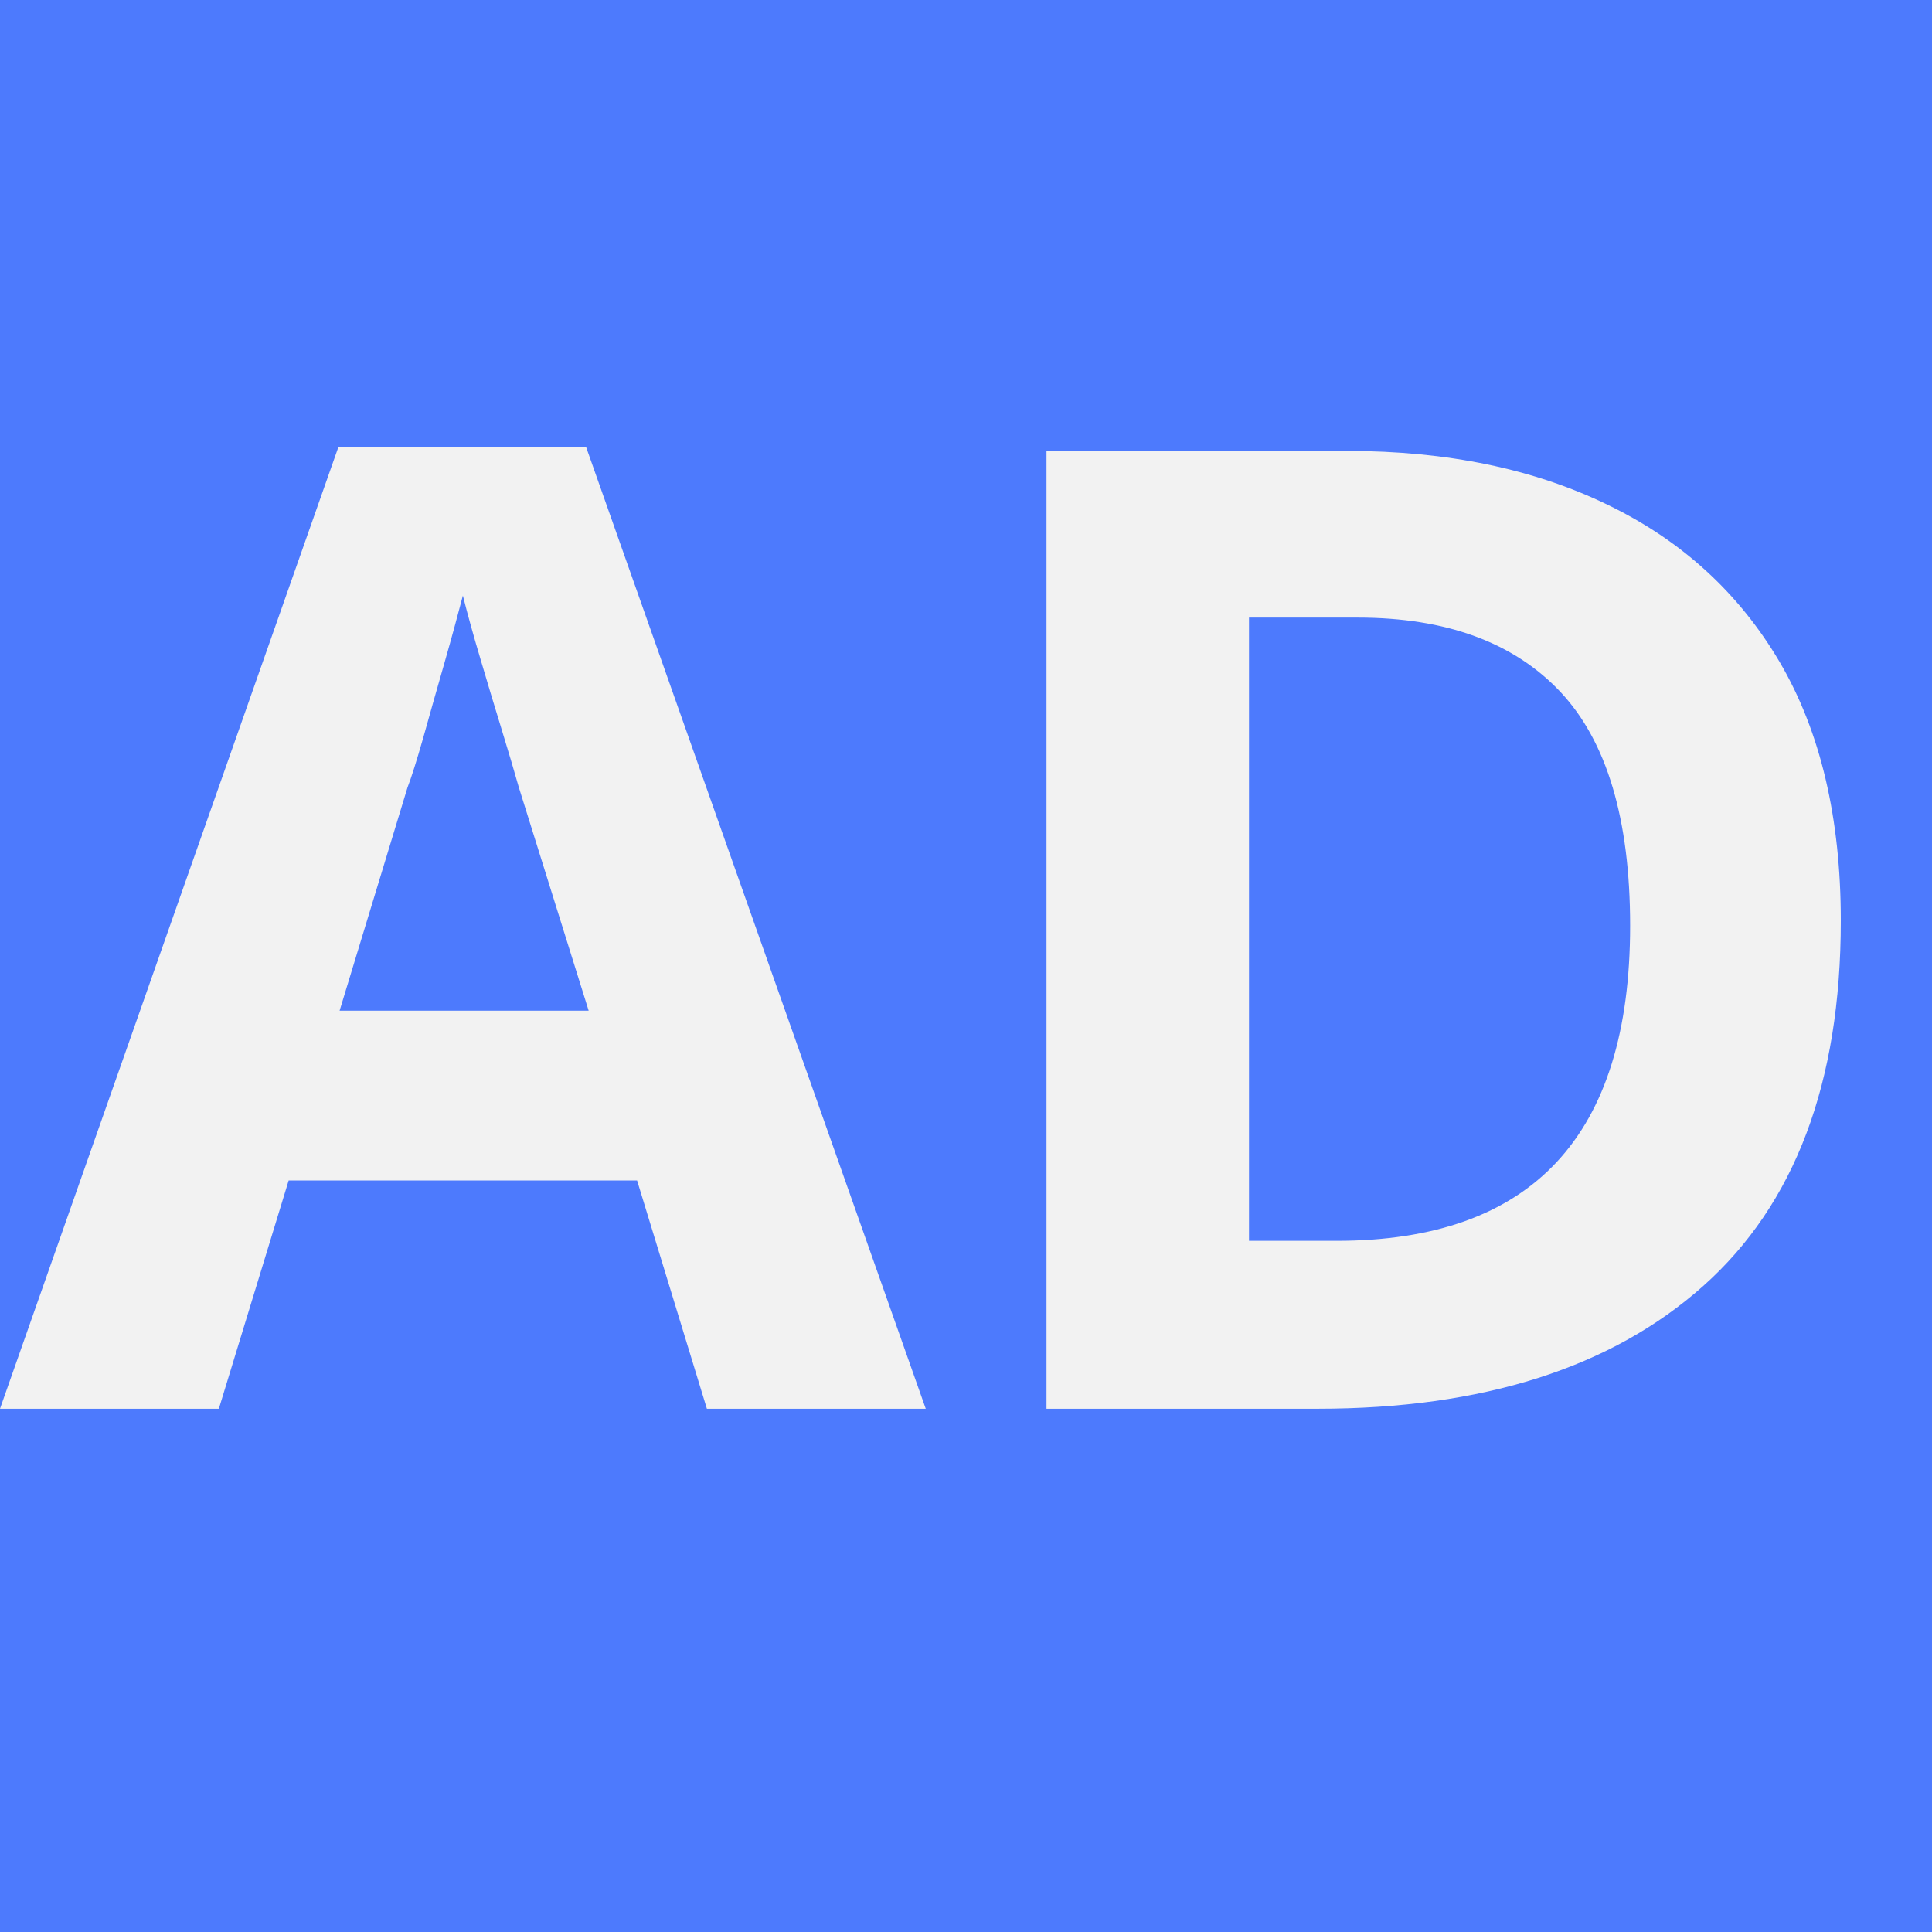
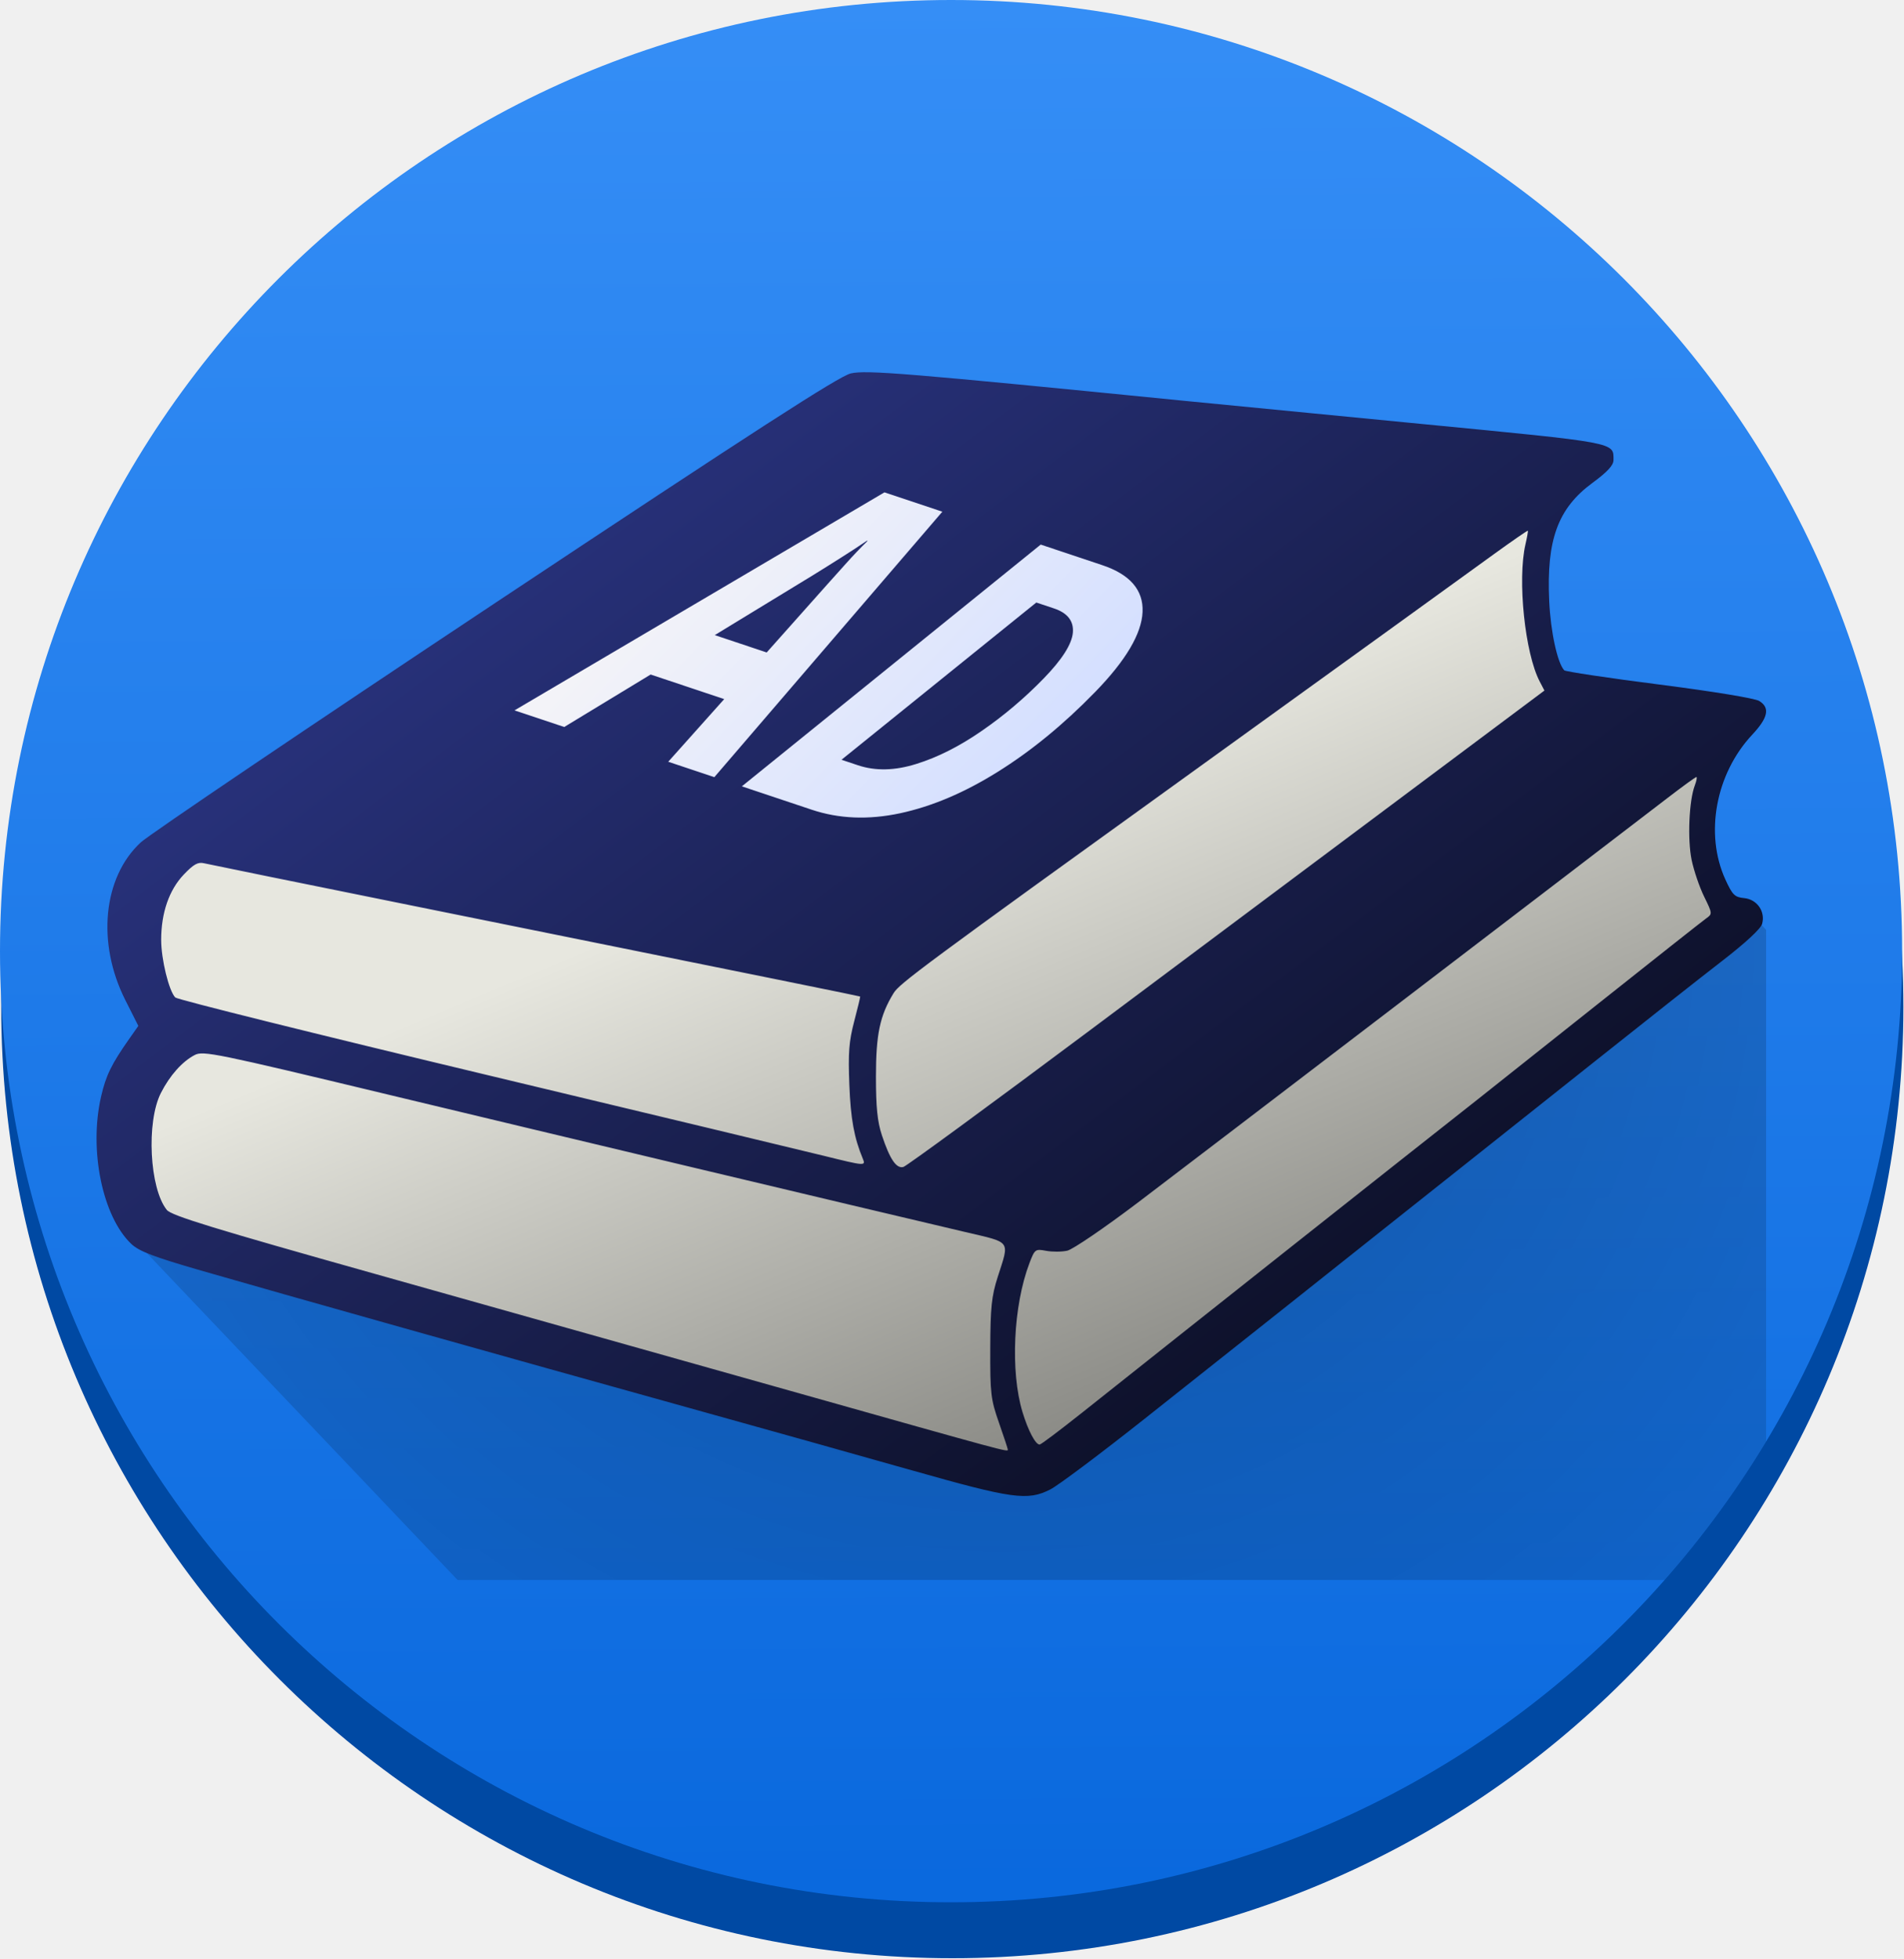
- <svg xmlns="http://www.w3.org/2000/svg" width="48.0px" height="48.0px" viewBox="0 0 48.0 48.0" version="1.1" id="SVGRoot">
-   <defs id="defs1263" />
-   <g id="layer1">
-     <text xml:space="preserve" style="font-style:normal;font-weight:normal;font-size:40px;line-height:1.25;font-family:sans-serif;fill:#000000;fill-opacity:1;stroke:none" x="5" y="45" id="text1283">
-       <tspan id="tspan1281" x="5" y="45" />
-     </text>
-     <text xml:space="preserve" style="font-style:normal;font-weight:normal;font-size:40px;line-height:1.25;font-family:sans-serif;fill:#000000;fill-opacity:1;stroke:none" x="5" y="40" id="text1287">
-       <tspan id="tspan1285" x="5" y="40" />
-     </text>
-     <text xml:space="preserve" style="font-style:normal;font-weight:normal;font-size:40px;line-height:1.25;font-family:sans-serif;fill:#000000;fill-opacity:1;stroke:none" x="0" y="40" id="text1291">
-       <tspan id="tspan1289" x="0" y="40" />
-     </text>
-     <rect style="fill:#4d7afd;fill-opacity:1" id="rect1341" width="50" height="50" x="0" y="0" />
-     <text xml:space="preserve" style="font-style:normal;font-variant:normal;font-weight:bold;font-stretch:normal;font-size:33.333px;line-height:1.25;font-family:Ubuntu;-inkscape-font-specification:'Ubuntu, Bold';font-variant-ligatures:normal;font-variant-caps:normal;font-variant-numeric:normal;font-variant-east-asian:normal;fill:#f2f2f2;fill-opacity:1;stroke:none" x="0" y="35" id="text1295">
-       <tspan id="tspan1293" x="0" y="35">AD</tspan>
-     </text>
+ <svg xmlns="http://www.w3.org/2000/svg" xmlns:xlink="http://www.w3.org/1999/xlink" width="154.649mm" height="159.09mm" viewBox="0 0 154.649 159.09" version="1.1" id="svg5" xml:space="preserve">
+   <defs id="defs2">
+     <linearGradient id="linearGradient7173">
+       <stop style="stop-color:#f3f3f8;stop-opacity:1;" offset="0" id="stop7169" />
+       <stop style="stop-color:#d4dfff;stop-opacity:1;" offset="1" id="stop7171" />
+     </linearGradient>
+     <rect x="336.566" y="361.158" width="611.509" height="395.342" id="rect7001" />
+     <linearGradient id="linearGradient6171">
+       <stop style="stop-color:#0060d8;stop-opacity:1;" offset="0" id="stop6167" />
+       <stop style="stop-color:#459cff;stop-opacity:1;" offset="1" id="stop6169" />
+     </linearGradient>
+     <linearGradient id="linearGradient3207">
+       <stop style="stop-color:#000000;stop-opacity:1;" offset="0" id="stop3203" />
+       <stop style="stop-color:#3e4dc0;stop-opacity:1;" offset="0.999" id="stop3205" />
+     </linearGradient>
+     <linearGradient id="linearGradient3201">
+       <stop style="stop-color:#000000;stop-opacity:1;" offset="0" id="stop3197" />
+       <stop style="stop-color:#e7e7df;stop-opacity:1;" offset="0.929" id="stop3199" />
+     </linearGradient>
+     <linearGradient id="linearGradient2425">
+       <stop style="stop-color:#000000;stop-opacity:0.622;" offset="0.174" id="stop2421" />
+       <stop style="stop-color:#000000;stop-opacity:0.268;" offset="1" id="stop2423" />
+     </linearGradient>
+     <clipPath clipPathUnits="userSpaceOnUse" id="clipPath663">
+       <circle style="fill:#00ffff;stroke-width:0.265" id="circle665" cx="95.244" cy="228.67" r="73.33" />
+     </clipPath>
+     <clipPath clipPathUnits="userSpaceOnUse" id="clipPath1684">
+       <rect style="fill:#800080;stroke-width:0.265" id="rect1686" width="168.271" height="127.134" x="18.635" y="13.911" />
+     </clipPath>
+     <radialGradient xlink:href="#linearGradient2425" id="radialGradient2427" cx="88.718" cy="83.713" fx="88.718" fy="83.713" r="93.32" gradientTransform="matrix(0.6164682,0.7364617,-0.7114252,0.5645272,109.5991,6.114475)" gradientUnits="userSpaceOnUse" />
+     <linearGradient xlink:href="#linearGradient3201" id="linearGradient2443" x1="145.339" y1="311.296" x2="90.872" y2="182.598" gradientUnits="userSpaceOnUse" />
+     <linearGradient xlink:href="#linearGradient3207" id="linearGradient3209" x1="156.015" y1="157.156" x2="26.845" y2="-14.041" gradientUnits="userSpaceOnUse" />
+     <linearGradient xlink:href="#linearGradient6171" id="linearGradient6173" x1="106.947" y1="245.966" x2="105.265" y2="-31.091" gradientUnits="userSpaceOnUse" gradientTransform="matrix(0.8900709,0,0,0.8900709,11.0945,17.03843)" />
+     <linearGradient xlink:href="#linearGradient7173" id="linearGradient7175" x1="89.528" y1="97.068" x2="118.698" y2="97.068" gradientUnits="userSpaceOnUse" gradientTransform="matrix(1.404127,0,-1.8628756e-8,1.404127,-33.16485,-111.9847)" />
+     <mask maskUnits="userSpaceOnUse" id="mask7930">
+       <circle style="fill:url(#linearGradient7934);fill-opacity:1;stroke-width:0.235" id="circle7932" cx="103.892" cy="123.911" r="77.274" />
+     </mask>
+     <linearGradient xlink:href="#linearGradient6171" id="linearGradient7934" gradientUnits="userSpaceOnUse" gradientTransform="matrix(0.8900709,0,0,0.8900709,11.0945,17.03843)" x1="106.947" y1="245.966" x2="105.265" y2="-31.091" />
+     <clipPath clipPathUnits="userSpaceOnUse" id="clipPath8125">
+       <rect style="fill:#ffffff;fill-opacity:1;stroke-width:1.8;stroke-dasharray:none;paint-order:markers fill stroke" id="rect8127" width="142.337" height="112.088" x="32.957" y="23.82" />
+     </clipPath>
+   </defs>
+   <g id="layer1" style="display:inline" transform="translate(-26.61807,-46.63709)">
+     <circle style="display:inline;fill:#0049a3;fill-opacity:1;stroke-width:0.235" id="circle8171-9" cx="103.993" cy="128.453" r="77.274" />
+     <circle style="display:inline;fill:url(#linearGradient6173);fill-opacity:1;stroke-width:0.235" id="circle8171" cx="103.892" cy="123.911" r="77.274" />
+     <path style="display:inline;fill:url(#radialGradient2427);fill-opacity:1;stroke-width:0.268" d="m 36.51,146.299 67.373,-44.425 65.535,19.545 58.859,64.712 -101.886,54.714 z" id="path2410" mask="url(#mask7930)" />
  </g>
+   <g id="g1747" style="display:inline" transform="translate(-27.19185,-123.2105)">
+     <path style="display:inline;fill:url(#linearGradient2443);fill-opacity:1;stroke-width:0.265" d="m 41.724,193.03 55.277,-36.873 55.732,7.377 -0.781,9.318 2.088,7.553 13.633,1.86 -2.431,9.575 1.976,6.621 -56.787,44.473 -71.425,-19.403 -1.21,-5.898 c 2.953,-10.46 1.494,-13.978 1.082,-19.144" id="path2257" />
+     <path style="display:inline;fill:url(#linearGradient3209);fill-opacity:1;stroke-width:0.265" d="m -264.091,379.039 c -1.218,-0.74 -3.007,-2.906 -3.836,-4.642 -2.217,-4.644 -1.981,-10.558 0.619,-15.563 l 0.794,-1.528 -0.661,-0.998 c -2.095,-3.166 -2.926,-5.937 -2.909,-9.703 0.009,-1.919 0.163,-3.118 0.56,-4.366 0.585,-1.835 2.074,-4.524 3.029,-5.469 0.319,-0.316 4.024,-1.953 8.232,-3.638 4.208,-1.685 7.686,-3.098 7.728,-3.141 0.043,-0.043 -0.178,-0.846 -0.49,-1.786 -0.465,-1.401 -0.569,-2.35 -0.575,-5.28 -0.007,-3.232 0.062,-3.773 0.727,-5.689 1.178,-3.391 3.223,-6.504 4.637,-7.057 0.382,-0.149 10.219,-3.504 21.861,-7.455 l 21.167,-7.183 h 23.68 23.68 l 0.082,0.573 c 0.059,0.411 -0.128,0.674 -0.661,0.928 -2.326,1.111 -3.908,8.215 -2.969,13.332 0.467,2.547 1.202,3.998 2.116,4.181 0.482,0.096 0.892,0.409 1.081,0.823 l 0.304,0.667 h 7.175 c 6.065,0 7.266,0.064 7.763,0.412 0.84,0.588 0.733,1.502 -0.353,3.014 -2.583,3.595 -3.26,10.759 -1.376,14.554 l 0.597,1.203 5.189,0.072 c 4.754,0.066 5.229,0.115 5.655,0.587 0.678,0.749 0.59,1.857 -0.198,2.502 -0.801,0.656 -1.567,2.127 -2.217,4.256 -0.366,1.2 -0.478,2.407 -0.465,5.019 0.015,2.958 0.107,3.681 0.656,5.159 0.517,1.393 0.797,1.79 1.473,2.087 0.459,0.202 0.967,0.658 1.129,1.014 0.682,1.498 0.879,1.375 -20.353,12.769 l -19.975,10.72 -46.058,0.051 c -43.954,0.049 -46.094,0.03 -46.842,-0.425 z m 90.058,-3.267 c 0.038,-0.109 -0.097,-0.597 -0.3,-1.083 -1.599,-3.827 -1.612,-11.303 -0.025,-15.099 0.214,-0.512 0.389,-0.994 0.389,-1.072 1e-5,-0.077 -19.986,-0.141 -44.414,-0.141 h -44.414 l -0.684,0.992 c -2.002,2.902 -2.874,6.611 -2.349,9.989 0.339,2.178 1.422,4.601 2.608,5.834 l 0.75,0.78 h 44.185 c 24.302,0 44.217,-0.09 44.255,-0.2 z m 14.462,-6.659 c 20.907,-11.143 24.627,-13.144 24.848,-13.364 0.122,-0.121 0.014,-0.621 -0.24,-1.111 -1.595,-3.083 -1.835,-9.44 -0.499,-13.227 0.207,-0.586 0.278,-1.027 0.158,-0.979 -0.12,0.048 -8.318,4.135 -18.22,9.083 l -18.002,8.996 -0.561,1.239 c -0.901,1.989 -1.371,4.537 -1.377,7.456 -0.009,4.316 1.041,7.842 2.336,7.842 0.233,0 5.433,-2.67 11.556,-5.934 z m -27.364,-14.315 c 0,-0.077 -0.252,-0.881 -0.559,-1.786 -1.176,-3.458 -0.906,-9.243 0.599,-12.865 0.311,-0.748 0.518,-1.405 0.461,-1.46 -0.057,-0.055 -17.487,0.008 -38.733,0.139 l -38.629,0.238 -0.501,0.595 c -0.276,0.327 -0.868,1.369 -1.316,2.315 -0.704,1.486 -0.828,2.08 -0.914,4.366 -0.113,3.005 0.41,5.076 1.854,7.342 l 0.801,1.257 h 38.469 c 21.158,0 38.469,-0.063 38.469,-0.141 z m 23.078,-9.389 c 10.509,-5.096 19.205,-9.364 19.325,-9.484 0.12,-0.12 -0.013,-0.806 -0.295,-1.524 -1.455,-3.691 -1.3,-9.782 0.346,-13.648 0.209,-0.492 0.666,-0.698 -23.271,10.505 -8.004,3.746 -14.875,6.926 -15.27,7.066 -0.934,0.333 -2.139,2.713 -2.74,5.414 -1.01,4.538 0.258,10.937 2.167,10.937 0.348,0 9.23,-4.169 19.739,-9.265 z m -36.572,-13.589 c 0,-0.055 -0.293,-0.74 -0.65,-1.521 -1.165,-2.545 -1.567,-4.61 -1.54,-7.903 0.029,-3.545 0.619,-6.171 1.972,-8.769 0.482,-0.925 0.919,-1.778 0.971,-1.895 0.138,-0.309 -42.238,0.07 -43.278,0.386 -1.974,0.601 -4.279,4.348 -5.035,8.185 -0.734,3.726 0.177,8.138 2.165,10.491 l 0.725,0.858 18.433,0.07 c 10.138,0.038 20.189,0.099 22.335,0.134 2.146,0.035 3.903,0.019 3.903,-0.036 z m 19.519,-7.348 c 8.982,-3.951 17.344,-7.631 18.581,-8.178 1.237,-0.546 2.223,-1.094 2.192,-1.216 -0.031,-0.123 -0.386,-1.116 -0.789,-2.207 -0.684,-1.855 -0.731,-2.251 -0.725,-6.085 0.006,-3.728 0.071,-4.293 0.712,-6.206 0.388,-1.158 0.68,-2.123 0.649,-2.144 -0.03,-0.021 -2.258,0.769 -4.95,1.756 -6.762,2.48 -25.746,9.378 -29.02,10.545 -3.052,1.088 -3.347,1.358 -4.696,4.312 -1.257,2.754 -1.595,4.425 -1.565,7.745 0.021,2.376 0.154,3.307 0.724,5.07 0.612,1.891 1.81,3.794 2.39,3.794 0.091,0 7.514,-3.233 16.496,-7.184 z m 298.51,12.476 V 294.349 h 3.175 3.175 v 42.598 42.598 h -3.175 -3.175 z m -18.928,28.119 c -9.173,-6.807 -19.197,-14.242 -22.276,-16.524 -4.53,-3.357 -5.714,-4.366 -6.208,-5.292 l -0.611,-1.144 -0.07,-36.198 -0.07,-36.198 0.777,-0.777 c 1.003,-1.003 1.833,-0.992 3.653,0.049 l 1.444,0.826 0.837,-0.62 c 6.123,-4.535 14.832,-7.804 25.604,-9.613 6.824,-1.146 9.657,-1.342 19.286,-1.334 11.522,0.01 17.444,0.673 26.326,2.947 7.749,1.984 13.523,4.569 17.999,8.058 l 1.595,1.243 1.051,-0.636 c 1.422,-0.861 2.364,-0.821 3.324,0.138 l 0.777,0.777 -0.07,35.669 -0.07,35.669 -0.716,1.218 c -0.603,1.025 -2.466,2.515 -11.774,9.413 -6.082,4.507 -15.975,11.847 -21.985,16.311 -6.01,4.464 -11.042,8.116 -11.182,8.116 -0.277,0 -0.285,-75.85 -0.008,-80.644 l 0.157,-2.725 17.859,-10.291 c 9.823,-5.66 18.446,-10.64 19.162,-11.067 l 1.303,-0.775 -1.628,-1.198 c -3.716,-2.736 -9.901,-5.375 -16.571,-7.07 -20.909,-5.316 -47.684,-3.536 -63.385,4.213 -2.454,1.211 -5.556,3.141 -5.556,3.456 0,0.109 8.305,5.17 18.455,11.247 10.15,6.077 18.663,11.246 18.919,11.487 0.439,0.414 0.46,2.684 0.397,42.042 l -0.067,41.604 -16.679,-12.376 z m -182.449,11.185 c -2.916,-0.804 -5.799,-3.075 -7.212,-5.68 -1.26,-2.323 -1.484,-3.664 -1.487,-8.928 -0.003,-5.222 0.282,-6.793 1.661,-9.146 0.841,-1.434 3.197,-3.678 4.631,-4.409 2.763,-1.409 -0.52,-1.343 66.496,-1.347 l 62.075,-0.004 0.697,0.548 c 1.485,1.168 0.531,3.685 -1.396,3.685 -2.849,0 -4.931,6.304 -4.253,12.877 0.298,2.887 1.051,5.932 1.859,7.515 0.507,0.993 0.587,1.039 1.812,1.039 1.748,0 2.676,0.725 2.676,2.09 0,0.696 -0.183,1.165 -0.612,1.568 l -0.612,0.575 -62.557,-0.024 c -49.713,-0.019 -62.807,-0.093 -63.776,-0.36 z m 120.806,-4.313 c -2.122,-5.063 -2.596,-12.671 -1.085,-17.401 0.373,-1.167 0.856,-2.357 1.074,-2.646 0.218,-0.288 0.4,-0.615 0.405,-0.725 0.004,-0.11 -26.632,-0.17 -59.192,-0.132 l -59.201,0.069 -1.515,0.744 c -1.852,0.91 -3.615,2.847 -4.321,4.749 -0.72,1.942 -0.743,8.139 -0.037,10.162 0.792,2.269 2.991,4.401 5.445,5.278 0.771,0.276 12.378,0.344 59.789,0.354 55.931,0.011 58.822,-0.011 58.638,-0.451 z M -73.031,360.892 v -6.747 l 5.623,3e-5 5.623,3e-5 -0.039,6.747 c -0.021,3.711 -0.109,6.747 -0.195,6.747 -0.086,0 -1.35,-1.191 -2.811,-2.646 l -2.655,-2.646 -2.636,2.646 c -1.45,1.455 -2.698,2.646 -2.773,2.646 -0.075,-3e-5 -0.137,-3.036 -0.137,-6.747 z m 43.127,-49.059 c -9.508,-3.375 -48.088,-17.102 -55.157,-19.625 -9.605,-3.428 -9.977,-3.628 -10.737,-5.768 -0.57,-1.605 -0.796,-5.63 -0.416,-7.405 0.43,-2.005 1.344,-4.001 1.832,-4.001 0.227,0 7.385,2.198 15.909,4.884 8.523,2.686 22.462,7.08 30.975,9.762 10.736,3.383 15.61,4.808 15.91,4.648 0.58,-0.309 0.813,-0.988 0.519,-1.514 -0.158,-0.283 -5.793,-2.175 -16.469,-5.532 -8.926,-2.806 -16.944,-5.331 -17.818,-5.61 -0.874,-0.279 -7.542,-2.374 -14.818,-4.654 -12.076,-3.784 -13.301,-4.221 -14.054,-5.008 -2.491,-2.605 -2.961,-9.86 -0.9,-13.899 0.482,-0.944 0.592,-1.016 1.259,-0.819 2.181,0.644 34.5,10.375 45.049,13.564 16.183,4.893 16.24,4.908 16.772,4.466 0.518,-0.43 0.552,-1.178 0.07,-1.577 -0.38,-0.315 -1.016,-0.511 -34.04,-10.447 -11.86,-3.569 -22.931,-6.903 -24.602,-7.41 -2.646,-0.802 -3.164,-1.057 -4.015,-1.969 -1.169,-1.253 -1.81,-3.192 -1.81,-5.475 0,-1.496 0.503,-3.791 0.998,-4.55 0.218,-0.334 0.049,-0.382 42.075,11.946 11.248,3.3 20.714,5.962 21.034,5.916 0.474,-0.067 0.583,-0.256 0.583,-1.008 v -0.925 l -10.054,-2.955 c -5.53,-1.625 -19.369,-5.674 -30.754,-8.997 -11.385,-3.323 -20.699,-6.101 -20.699,-6.173 5.3e-4,-0.073 6.636,-2.435 14.747,-5.249 8.11,-2.814 17.127,-5.95 20.037,-6.969 15.175,-5.311 16.604,-5.773 17.843,-5.773 0.689,0 7.553,1.433 15.253,3.185 7.7,1.752 20.846,4.74 29.214,6.64 8.367,1.9 15.358,3.573 15.534,3.718 0.93,0.764 0.587,2.056 -0.684,2.583 -1.16,0.481 -1.96,2.507 -1.988,5.041 -0.027,2.402 0.349,3.564 1.712,5.288 1.328,1.68 1.359,2.595 0.147,4.3 -1.257,1.767 -1.852,4.04 -1.855,7.081 -0.003,3.001 0.506,4.928 1.819,6.878 1.201,1.785 1.199,2.662 -0.01,4.362 -1.289,1.812 -1.82,3.741 -1.825,6.619 -0.005,3.142 0.603,5.062 1.999,6.315 1.062,0.953 1.155,1.143 0.822,1.667 -0.108,0.17 -6.744,4.025 -14.746,8.566 -8.002,4.541 -17.582,9.982 -21.289,12.092 -3.707,2.11 -7.205,4 -7.772,4.201 -1.555,0.548 -3.248,0.425 -5.596,-0.409 z m 12.787,-7.606 c 23.573,-13.139 32.466,-18.125 32.654,-18.308 0.109,-0.106 -0.061,-0.901 -0.377,-1.767 -0.47,-1.29 -0.574,-2.151 -0.572,-4.75 0.003,-2.986 0.171,-3.983 1.03,-6.064 0.22,-0.533 -4.787,1.993 -21.709,10.951 -1.31,0.693 -6.64,3.49 -11.845,6.216 -5.205,2.725 -9.823,5.315 -10.263,5.754 -1.632,1.632 -2.366,4.023 -2.366,7.707 0,3.59 0.929,6.26 2.179,6.26 0.28,0 5.351,-2.699 11.27,-5.998 z m -0.51,-17.853 c 13.945,-7.094 33.744,-17.207 33.824,-17.277 0.035,-0.031 -0.161,-0.523 -0.436,-1.094 -0.897,-1.86 -1.181,-3.37 -1.191,-6.33 -0.007,-1.97 0.138,-3.457 0.45,-4.604 0.253,-0.931 0.424,-1.729 0.38,-1.774 -0.044,-0.044 -6.803,3.134 -15.02,7.063 -8.217,3.929 -15.415,7.369 -15.998,7.645 -7.177,3.398 -11.522,5.593 -12.183,6.154 -1.998,1.698 -3.201,5.729 -2.902,9.724 0.302,4.026 0.929,5.821 2.034,5.821 0.31,0 5.278,-2.398 11.04,-5.33 z m -5.134,-16.574 c 2.765,-1.3 5.801,-2.73 6.747,-3.178 5.696,-2.694 25.597,-12.02 28.72,-13.459 l 3.717,-1.713 -0.85,-1.689 c -1.022,-2.031 -1.365,-4.494 -0.928,-6.671 0.164,-0.814 0.268,-1.503 0.231,-1.531 -0.069,-0.052 -3.28,1.355 -25.466,11.166 -18.607,8.228 -17.695,7.785 -18.489,8.987 -1.154,1.748 -1.548,3.212 -1.559,5.782 -0.009,2.381 0.456,4.191 1.206,4.694 0.561,0.376 1.528,0.03 6.67,-2.389 z M -137.061,258.243 c -24.527,-8.601 -52.975,-18.398 -53.426,-18.398 -0.302,0 -1.219,0.628 -2.038,1.396 -2.548,2.39 -5.87,3.624 -9.756,3.622 -5.278,-0.002 -10.351,-2.392 -11.774,-5.548 -0.286,-0.634 -0.714,-1.128 -1.051,-1.212 -0.481,-0.121 -16.593,3.406 -33.345,7.299 -11.508,2.674 -19.754,4.496 -20.347,4.496 -0.7,0 -1.481,-0.619 -1.481,-1.173 0,-0.787 2.834,-3.633 6.879,-6.91 1.237,-1.002 4.573,-3.85 7.413,-6.328 2.84,-2.478 6.829,-5.95 8.864,-7.713 2.034,-1.764 4.056,-3.522 4.493,-3.907 l 0.794,-0.7 -0.794,0.164 c -2.11,0.436 -8.962,2.903 -12.098,4.355 -4.991,2.311 -4.854,2.264 -5.343,1.858 -0.23,-0.191 -0.418,-0.562 -0.418,-0.825 0,-0.282 2.418,-2.743 5.882,-5.987 3.235,-3.03 11.842,-11.105 19.126,-17.944 7.284,-6.839 14.708,-13.805 16.498,-15.478 3.589,-3.357 4.435,-3.951 8.501,-5.968 3.205,-1.59 6.79,-2.834 10.034,-3.48 3.341,-0.666 9.699,-0.606 12.868,0.121 5.173,1.187 9.625,3.51 12.906,6.733 l 1.859,1.826 1.473,-0.823 c 8.22,-4.59 13.931,-6.337 20.746,-6.343 10.275,-0.01 18.885,4.217 30.144,14.799 2.231,2.097 2.234,2.104 1.634,4.151 -0.138,0.471 0.131,0.777 1.61,1.833 2.886,2.06 2.871,1.826 0.637,9.721 -7.668,27.102 -13.273,46.731 -13.518,47.346 -0.159,0.4 -0.385,0.728 -0.501,0.728 -0.116,0 -0.369,0.053 -0.563,0.119 -0.194,0.065 -2.853,-0.758 -5.909,-1.83 z m -1.933,-6.954 c 0.219,-0.255 1.557,-3.856 2.974,-8.004 4.869,-14.25 8.315,-24.227 11.77,-34.071 1.903,-5.424 3.461,-10.015 3.461,-10.202 0,-0.351 -4.3,-4.251 -7.541,-6.838 -12.325,-9.84 -24.564,-11.346 -38.071,-4.685 -5.173,2.551 -5.888,3.124 -8.007,6.419 -7.561,11.757 -21.209,32.904 -22.361,34.649 -0.561,0.849 -0.925,1.504 -0.81,1.455 0.115,-0.049 1.278,-0.706 2.583,-1.46 9.632,-5.565 20.062,-6.002 30.418,-1.275 9.127,4.166 18.18,12.986 23.034,22.439 1.107,2.157 1.721,2.535 2.55,1.571 z m -6.585,-4.319 c -0.263,-0.447 -1.208,-1.787 -2.1,-2.977 -5.903,-7.875 -13.974,-13.889 -22.058,-16.437 -8.683,-2.737 -17.995,-1.383 -25.683,3.734 -2.553,1.699 -6.159,4.583 -5.968,4.774 0.071,0.071 0.881,-0.169 1.801,-0.534 8.361,-3.312 18.93,-3.773 28.674,-1.251 7.675,1.986 15.758,6.013 22.955,11.433 1.482,1.117 2.732,2.039 2.776,2.051 0.045,0.011 -0.134,-0.345 -0.397,-0.793 z m -58.009,-14.738 c -0.442,-1.641 -2.233,-4.155 -3.902,-5.476 -3.025,-2.395 -7.06,-4.084 -12.121,-5.073 -4.605,-0.9 -16.093,-0.488 -17.858,0.64 -0.363,0.232 -3.4,2.811 -6.75,5.731 -3.349,2.92 -6.562,5.696 -7.139,6.169 -1.232,1.009 -1.149,1.053 0.571,0.301 3.485,-1.522 8.498,-2.95 13.979,-3.982 2.797,-0.527 4.04,-0.599 10.451,-0.608 4.928,-0.007 7.916,0.103 9.26,0.341 5.404,0.958 9.91,2.455 12.388,4.114 l 1.238,0.829 0.081,-0.978 c 0.044,-0.538 -0.044,-1.442 -0.197,-2.009 z m 8.07,-9.484 c 2.15,-3.329 5.828,-9.03 8.174,-12.668 2.346,-3.638 5.63,-8.726 7.298,-11.306 1.668,-2.58 3.602,-5.591 4.298,-6.692 l 1.266,-2.001 -0.95,-1.159 c -1.903,-2.323 -5.942,-4.838 -9.783,-6.093 -8.413,-2.748 -17.674,-1.481 -26.722,3.656 -2.381,1.352 -2.977,1.88 -17.331,15.367 -0.946,0.889 -3.506,3.287 -5.689,5.33 -5.108,4.78 -18.176,17.055 -18.521,17.397 -0.175,0.174 -0.086,0.194 0.265,0.059 13.23,-5.091 23.934,-6.674 33.867,-5.008 8.312,1.394 14.685,5.274 17.144,10.437 l 0.847,1.779 0.964,-1.523 c 0.53,-0.838 2.723,-4.247 4.873,-7.576 z m 332.036,0.412 c -4.948,-0.559 -15.604,-1.738 -23.68,-2.62 -8.076,-0.882 -15.19,-1.675 -15.809,-1.762 -0.901,-0.127 -1.124,-0.079 -1.124,0.245 0,0.641 -1.491,1.724 -2.989,2.171 -2.942,0.878 -9.147,0.327 -11.809,-1.049 -1.208,-0.625 -2.561,-1.898 -2.908,-2.737 l -0.309,-0.745 -5.346,-0.588 c -32.678,-3.592 -45.015,-5.068 -45.374,-5.428 -0.581,-0.581 -0.208,-1.63 0.715,-2.013 0.428,-0.177 0.842,-0.489 0.92,-0.693 0.078,-0.204 3.28,-4.688 7.115,-9.964 10.595,-14.576 24.944,-34.34 29.406,-40.501 l 3.989,-5.508 3.175,-1.563 c 6.411,-3.155 11.612,-4.446 18.785,-4.66 7.224,-0.216 12.15,0.723 17.47,3.333 2.884,1.415 5.699,3.719 6.611,5.412 0.283,0.526 0.577,0.924 0.653,0.883 4.693,-2.514 10.204,-4.445 15.351,-5.378 3.526,-0.64 10.44,-0.649 13.593,-0.019 7.075,1.415 12.287,4.053 17.263,8.737 2.336,2.199 2.445,2.266 4.62,2.814 4.264,1.074 4.199,1.05 4.354,1.668 0.09,0.358 -0.318,1.83 -1.042,3.761 -1.639,4.37 -15.099,40.429 -18.418,49.342 -1.49,4.002 -2.828,7.425 -2.973,7.607 -0.395,0.496 -2.285,0.381 -12.237,-0.744 z m 6.034,-5.738 c 0.248,-0.691 0.45,-1.463 0.449,-1.716 -0.003,-0.769 -5.2,-5.928 -7.524,-7.468 -6.031,-3.998 -11.743,-5.774 -18.539,-5.767 -7.18,0.008 -14.049,2.196 -21.167,6.743 -1.455,0.93 -3.063,1.949 -3.572,2.266 -1.153,0.717 -0.867,0.725 1.323,0.038 5.012,-1.572 10.922,-2.4 17.198,-2.41 6.688,-0.01 11.743,0.742 17.427,2.594 3.378,1.101 8.944,3.784 11.678,5.63 1.091,0.737 2.05,1.341 2.131,1.343 0.08,0.002 0.349,-0.562 0.597,-1.253 z m 5.914,-16.073 c 2.263,-6.112 4.688,-12.66 5.389,-14.552 0.701,-1.892 3.011,-8.121 5.132,-13.844 2.121,-5.722 3.857,-10.558 3.857,-10.747 0,-0.498 -3.863,-4.11 -5.807,-5.43 -2.229,-1.514 -6.566,-3.542 -9.02,-4.218 -9.284,-2.559 -18.843,-1.429 -29.095,3.439 l -2.792,1.326 -13.712,27.426 c -7.542,15.084 -13.551,27.3 -13.354,27.146 4.477,-3.499 6.829,-5.053 10.513,-6.945 3.232,-1.66 8.04,-3.283 11.389,-3.844 3.191,-0.535 8.78,-0.539 11.825,-0.009 7.255,1.263 14.183,5.007 19.076,10.31 1.898,2.057 2.071,2.182 2.27,1.641 0.119,-0.322 2.067,-5.587 4.329,-11.699 z m -64.838,7.69 c -5.013,-5.867 -13.31,-9.852 -22.384,-10.748 -6.816,-0.674 -14.52,0.873 -21.299,4.276 -2.538,1.274 -6.054,3.4 -5.891,3.563 0.043,0.043 0.91,-0.155 1.926,-0.439 2.86,-0.8 8.376,-1.76 12.134,-2.111 4.227,-0.395 11.896,-0.194 16.041,0.42 6.229,0.924 13.433,3.091 18.256,5.491 1.237,0.616 2.296,1.092 2.353,1.06 0.057,-0.033 -0.454,-0.712 -1.136,-1.51 z M 100.938,183.724 c 7.418,-14.86 13.488,-27.111 13.488,-27.226 0,-0.513 -2.197,-3.057 -3.48,-4.031 -2.858,-2.168 -7.893,-4.011 -12.888,-4.718 -3.485,-0.493 -10.857,-0.165 -14.456,0.643 -3.61,0.811 -6.88,1.955 -10.319,3.611 l -2.646,1.274 -11.774,16.22 c -6.476,8.921 -14.471,19.931 -17.767,24.468 -3.296,4.536 -6.213,8.584 -6.482,8.995 l -0.489,0.746 1.191,-0.739 c 3.908,-2.426 10.223,-4.937 14.698,-5.844 4.618,-0.936 11.398,-0.94 15.839,-0.01 8.546,1.789 16.364,6.616 20.794,12.837 0.31,0.435 0.617,0.791 0.683,0.791 0.066,0 6.19,-12.158 13.608,-27.017 z M -88.29,172.917 c -2.152,-0.394 -4.007,-1.036 -5.644,-1.953 l -1.587,-0.889 -0.067,-34.064 -0.067,-34.064 4.745,-12.608 c 2.61,-6.935 6.549,-17.371 8.753,-23.192 2.204,-5.821 4.315,-11.417 4.691,-12.435 1.08,-2.929 1.256,-3.018 3.127,-1.59 2.413,1.842 6.148,2.199 9.799,0.936 2.624,-0.907 2.952,-1.412 5.369,-8.279 1.166,-3.312 2.193,-6.14 2.282,-6.284 0.314,-0.508 1.152,-0.25 2.288,0.705 1.625,1.366 3.531,2.17 5.994,2.529 1.817,0.265 2.428,0.245 4.197,-0.139 3.088,-0.67 6.436,-2.492 6.436,-3.503 0,-0.2 0.23,-0.487 0.512,-0.638 0.662,-0.354 0.697,-0.35 1.189,0.142 0.343,0.343 0.416,1.152 0.416,4.634 v 4.218 l 0.86,0.531 c 2.278,1.406 6.533,1.837 9.497,0.962 0.822,-0.243 2.188,-0.908 3.036,-1.478 2.746,-1.846 2.482,-5.212 2.482,31.634 v 32.167 l -7.55,28.347 c -4.152,15.591 -7.657,28.585 -7.787,28.876 -0.142,0.316 -0.245,-14.734 -0.256,-37.371 l -0.018,-37.9 6.35,-21.329 c 3.493,-11.731 6.35,-21.429 6.35,-21.551 0,-0.122 -0.685,0.03 -1.521,0.337 -1.227,0.451 -2.136,0.56 -4.696,0.567 -3.136,0.008 -3.68,-0.098 -6.526,-1.276 -0.371,-0.153 -0.631,0.415 -1.649,3.608 -0.665,2.084 -3.879,12.123 -7.142,22.307 -4.398,13.724 -5.869,18.637 -5.685,18.981 0.875,1.635 7.266,2.608 10.905,1.66 0.838,-0.218 1.578,-0.397 1.644,-0.397 0.066,0 0.09,17.231 0.053,38.29 l -0.067,38.29 -1.323,0.521 c -2.52,0.993 -9.428,0.674 -11.84,-0.547 l -0.728,-0.368 V 125.772 80.24 l 6.101,-19.048 c 3.355,-10.476 6.064,-19.085 6.019,-19.13 -0.045,-0.045 -0.58,0.147 -1.19,0.426 -3.703,1.698 -9.202,1.67 -12.599,-0.064 -0.572,-0.292 -1.13,-0.431 -1.24,-0.31 -0.191,0.21 -1.761,4.609 -6.213,17.418 -1.113,3.201 -3.331,9.539 -4.93,14.083 -3.21,9.124 -3.204,9.083 -1.303,9.595 4.611,1.242 9.603,1.192 12.776,-0.126 0.44,-0.183 0.463,2.021 0.463,44.118 v 44.31 l -1.147,0.438 c -4.41,1.684 -11.09,1.567 -15.987,-0.279 l -1.127,-0.425 0.068,-45.67 0.068,-45.67 1.773,-4.895 c 0.975,-2.692 2.898,-8.05 4.274,-11.906 1.376,-3.856 2.635,-7.355 2.799,-7.776 0.164,-0.42 0.256,-0.806 0.206,-0.857 -0.051,-0.051 -0.798,0.158 -1.661,0.463 -2.253,0.798 -5.508,0.955 -7.672,0.369 -0.949,-0.257 -1.793,-0.4 -1.875,-0.318 -0.082,0.082 -2.284,5.901 -4.893,12.931 -2.609,7.03 -6.419,17.276 -8.467,22.77 -2.66,7.138 -3.676,10.173 -3.56,10.638 0.187,0.746 0.843,0.982 4.525,1.631 3.35,0.59 8.98,0.405 10.914,-0.358 l 1.389,-0.548 v 34.624 34.624 l -1.786,0.518 c -0.982,0.285 -2.441,0.657 -3.241,0.828 -1.866,0.397 -7.699,0.57 -9.305,0.276 z M -221.146,160.302 c -0.102,-0.102 -0.185,-19.334 -0.185,-42.738 V 75.01 h 3.176 3.176 l -0.067,42.664 -0.067,42.664 -2.924,0.074 c -1.608,0.041 -3.007,-0.009 -3.109,-0.11 z m -26.444,-15.382 -22.688,-13.122 V 89.626 c 0,-35.02 0.06,-42.157 0.353,-42.086 0.194,0.047 10.553,6.197 23.019,13.666 l 22.666,13.58 V 116.437 c 0,33.158 -0.067,41.647 -0.331,41.628 -0.182,-0.013 -10.54,-5.929 -23.019,-13.146 z m 35.52,-28.419 V 74.855 l 1.654,-0.955 c 25.4,-14.668 34.821,-20.112 38.892,-22.473 2.728,-1.582 5.02,-2.876 5.094,-2.876 0.074,0 0.104,18.772 0.067,41.716 l -0.067,41.716 -5.821,3.35 c -3.201,1.843 -13.282,7.656 -22.4,12.92 -9.119,5.263 -16.769,9.642 -16.999,9.731 -0.382,0.147 -0.42,-3.562 -0.42,-41.484 z m 313.928,10.071 c -4.075,-1.157 -12.349,-3.476 -18.389,-5.154 -13.922,-3.868 -33.086,-9.261 -39.379,-11.081 -3.847,-1.113 -5.016,-1.56 -5.647,-2.159 -2.339,-2.221 -3.449,-7.613 -2.459,-11.948 0.396,-1.734 0.838,-2.641 2.306,-4.73 l 0.727,-1.034 -1.061,-2.105 c -2.335,-4.632 -1.813,-9.96 1.254,-12.8 0.695,-0.644 13.678,-9.413 28.851,-19.488 21.103,-14.012 27.882,-18.388 28.84,-18.615 1.24,-0.295 4.531,-0.024 27.181,2.233 2.183,0.218 10.755,1.053 19.05,1.857 16.149,1.565 15.743,1.489 15.743,2.943 0,0.432 -0.482,0.954 -1.722,1.868 -2.797,2.059 -3.733,4.62 -3.504,9.583 0.115,2.488 0.669,5.041 1.223,5.634 0.098,0.105 3.569,0.625 7.713,1.156 4.382,0.561 7.784,1.121 8.13,1.336 0.892,0.556 0.725,1.356 -0.571,2.741 -2.971,3.177 -3.875,8.059 -2.179,11.765 0.577,1.26 0.755,1.436 1.528,1.511 1.043,0.101 1.732,1.087 1.457,2.087 -0.11,0.401 -1.337,1.539 -3.26,3.024 -1.696,1.31 -6.189,4.854 -9.984,7.875 -3.795,3.022 -8.368,6.653 -10.16,8.07 -1.793,1.417 -4.829,3.826 -6.747,5.354 -4.345,3.461 -11.584,9.207 -20.024,15.892 -3.565,2.824 -7.008,5.405 -7.652,5.734 -1.845,0.945 -3.07,0.776 -11.266,-1.551 z m 7.805,-1.682 c 0,-0.07 -0.324,-1.052 -0.72,-2.183 -0.664,-1.896 -0.719,-2.366 -0.707,-6.025 0.011,-3.359 0.105,-4.253 0.606,-5.821 0.965,-3.014 1.149,-2.758 -2.619,-3.644 -9.336,-2.194 -33.62,-7.976 -46.886,-11.164 -14.068,-3.381 -15.05,-3.582 -15.743,-3.22 -1.012,0.528 -2.019,1.659 -2.743,3.079 -1.203,2.358 -0.929,7.765 0.482,9.507 0.372,0.459 3.785,1.507 17.001,5.22 9.095,2.555 24.275,6.828 33.734,9.496 17.779,5.014 17.595,4.964 17.595,4.755 z m 5.953,-2.937 c 9.426,-7.495 26.121,-20.714 32.14,-25.45 0.506,-0.398 4.792,-3.801 9.525,-7.563 4.733,-3.762 8.839,-7.006 9.125,-7.208 0.511,-0.362 0.509,-0.389 -0.168,-1.769 -0.378,-0.771 -0.835,-2.111 -1.015,-2.979 -0.345,-1.661 -0.213,-4.814 0.254,-6.042 0.145,-0.382 0.205,-0.695 0.133,-0.695 -0.072,0 -1.111,0.753 -2.309,1.674 -5.447,4.188 -38.673,29.567 -43.078,32.904 -2.705,2.049 -5.284,3.806 -5.733,3.904 -0.448,0.099 -1.222,0.103 -1.719,0.009 -0.875,-0.164 -0.919,-0.131 -1.35,0.998 -1.314,3.441 -1.565,8.802 -0.566,12.104 0.456,1.506 1.059,2.649 1.393,2.641 0.106,-0.003 1.621,-1.141 3.367,-2.529 z m 0.675,-31.098 c 8.059,-6.023 19.674,-14.704 25.812,-19.292 l 11.16,-8.342 -0.382,-0.729 c -1.205,-2.299 -1.825,-8.276 -1.158,-11.155 0.134,-0.578 0.22,-1.074 0.192,-1.102 -0.028,-0.028 -1.242,0.81 -2.697,1.862 -1.455,1.052 -5.444,3.936 -8.864,6.409 -3.42,2.473 -10.325,7.456 -15.346,11.074 -22.381,16.129 -24.145,17.435 -24.632,18.233 -1.109,1.817 -1.429,3.336 -1.429,6.776 0,2.497 0.119,3.664 0.484,4.763 0.65,1.955 1.171,2.724 1.744,2.575 0.255,-0.067 7.057,-5.049 15.115,-11.071 z M 97.886,101.27 c -0.712,-1.712 -0.99,-3.235 -1.1,-6.019 -0.103,-2.6 -0.031,-3.534 0.396,-5.159 0.287,-1.091 0.504,-1.997 0.482,-2.013 -0.039,-0.029 -5.958,-1.23 -36.419,-7.388 -8.95,-1.809 -16.553,-3.357 -16.896,-3.439 -0.488,-0.116 -0.847,0.085 -1.644,0.922 -1.19,1.251 -1.833,3.111 -1.833,5.304 0,1.579 0.631,4.154 1.147,4.679 0.169,0.172 11.5,2.99 25.179,6.261 13.679,3.271 26.061,6.242 27.517,6.603 3.325,0.824 3.413,0.831 3.172,0.25 z m -334.65,-45.265 -13.976,-13.978 1.939,-0.574 c 3.356,-0.993 9.903,-2.436 11.337,-2.498 l 1.377,-0.06 6.442,14.949 c 3.543,8.222 6.563,15.217 6.711,15.544 0.148,0.327 0.242,0.595 0.208,0.595 -0.034,0 -6.351,-6.29 -14.038,-13.978 z m 23.178,13.714 c 0.124,-0.353 10.67,-24.843 12.504,-29.038 0.46,-1.052 0.879,-1.653 1.151,-1.653 1.103,0.003 13.312,3.138 13.69,3.515 0.043,0.043 -6.123,6.265 -13.704,13.825 -7.58,7.561 -13.719,13.568 -13.642,13.35 z m 4.691,-0.11 c 0,-0.227 25.75,-25.703 26.046,-25.768 0.402,-0.088 4.683,1.613 8.48,3.371 l 2.379,1.101 -0.791,0.492 c -0.435,0.271 -6.982,4.058 -14.55,8.416 -7.567,4.358 -15.515,8.942 -17.661,10.187 -2.146,1.245 -3.903,2.235 -3.903,2.201 z m -7.873,-16.182 0.068,-16.12 2.249,0.08 c 2.93,0.104 10.359,0.841 10.757,1.067 0.211,0.12 -1.794,5.06 -6.294,15.512 -3.632,8.435 -6.658,15.391 -6.726,15.458 -0.067,0.067 -0.091,-7.132 -0.054,-15.997 z m -29.265,4.946 c -9.876,-5.927 -17.953,-10.883 -17.949,-11.014 0.013,-0.412 8.857,-4.092 9.845,-4.097 0.219,-10e-4 6.231,5.832 13.36,12.963 7.129,7.131 12.903,12.955 12.831,12.944 -0.072,-0.011 -8.212,-4.87 -18.088,-10.796 z m 19.504,-4.664 c -6.226,-14.482 -6.618,-15.486 -6.085,-15.599 0.955,-0.203 5.932,-0.633 9.499,-0.821 l 3.373,-0.177 v 16.039 c 0,8.822 -0.03,16.039 -0.066,16.038 -0.036,-8e-4 -3.061,-6.967 -6.721,-15.48 z" id="path7996" clip-path="url(#clipPath8125)" transform="translate(-0.5855052,116.0907)" />
+   </g>
+   <text xml:space="preserve" style="font-style:italic;font-variant:normal;font-weight:bold;font-stretch:normal;font-size:31.702px;font-family:sans-serif;-inkscape-font-specification:'sans-serif, Bold Italic';font-variant-ligatures:normal;font-variant-caps:normal;font-variant-numeric:normal;font-variant-east-asian:normal;fill:url(#linearGradient7175);fill-opacity:1;stroke-width:2.527;stroke-dasharray:none;paint-order:markers fill stroke;image-rendering:auto" x="92.544" y="35.673" id="text7007" transform="matrix(0.8156252,0.2725945,-0.9003684,0.9251364,0,0)">
+     <tspan id="tspan7167" style="font-style:italic;font-variant:normal;font-weight:bold;font-stretch:normal;font-size:31.702px;font-family:sans-serif;-inkscape-font-specification:'sans-serif, Bold Italic';font-variant-ligatures:normal;font-variant-caps:normal;font-variant-numeric:normal;font-variant-east-asian:normal;fill:url(#linearGradient7175);fill-opacity:1;stroke-width:2.527" x="92.544" y="35.673">AD</tspan>
+   </text>
</svg>
